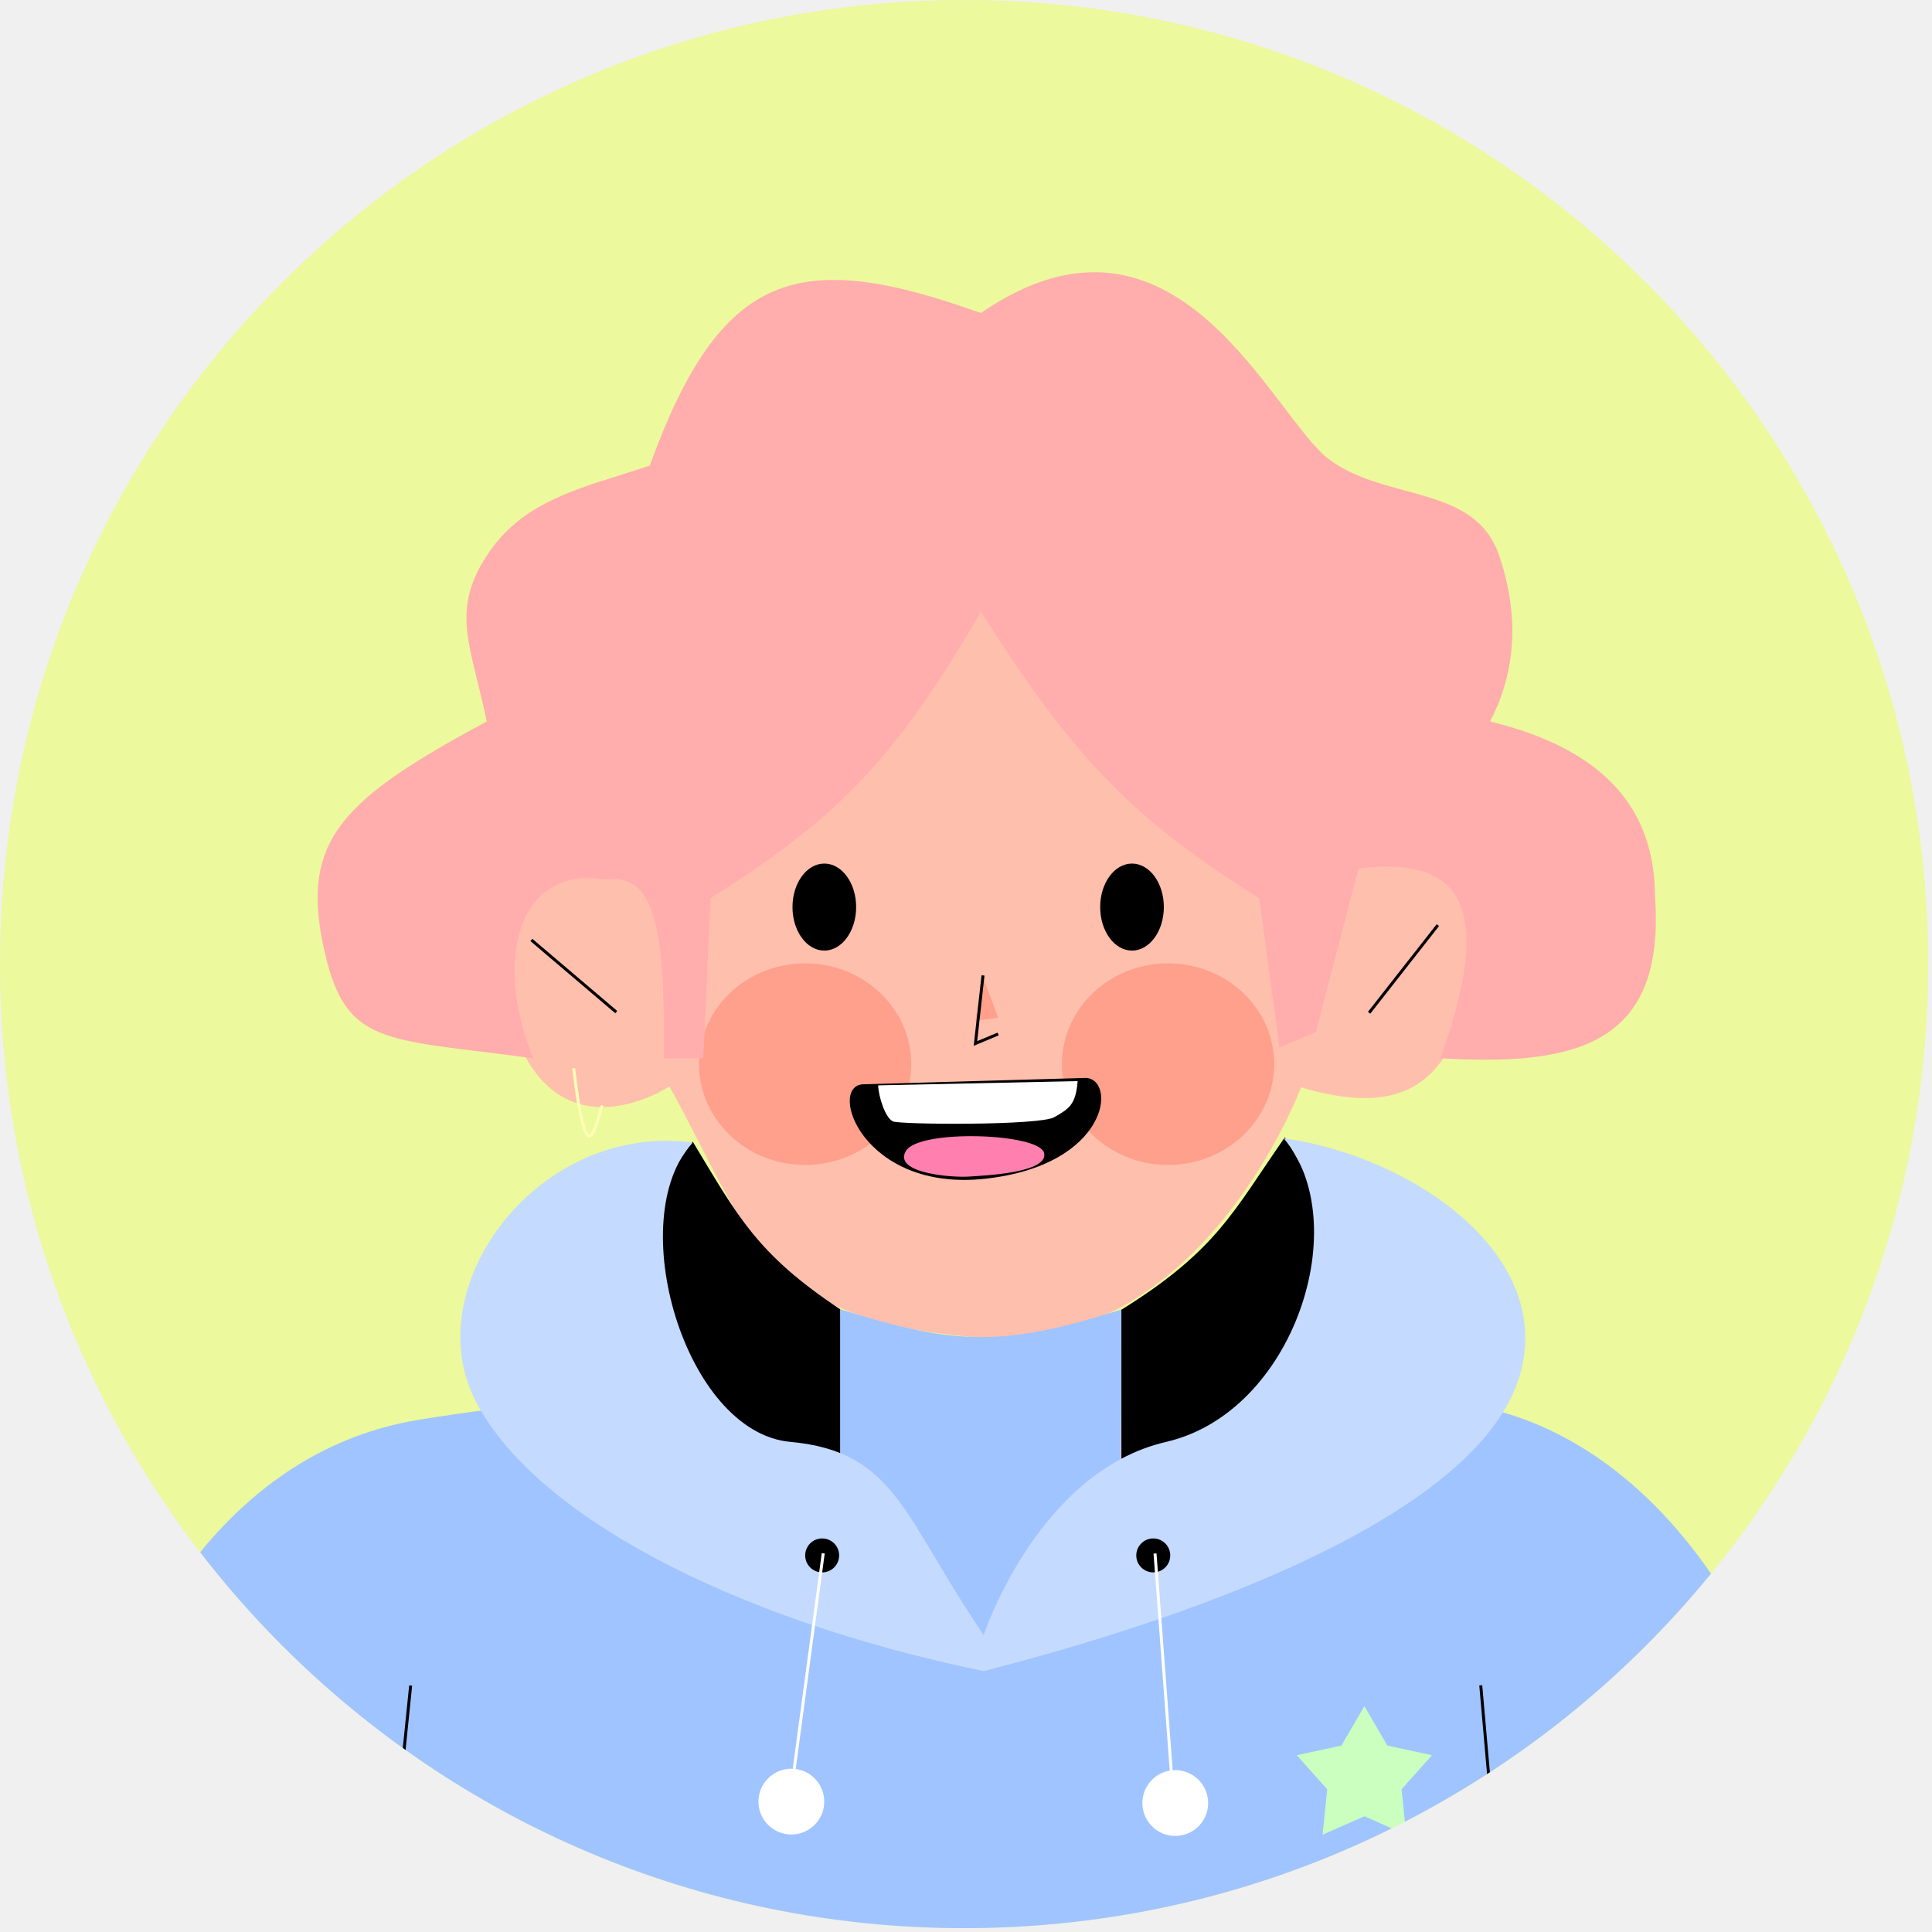
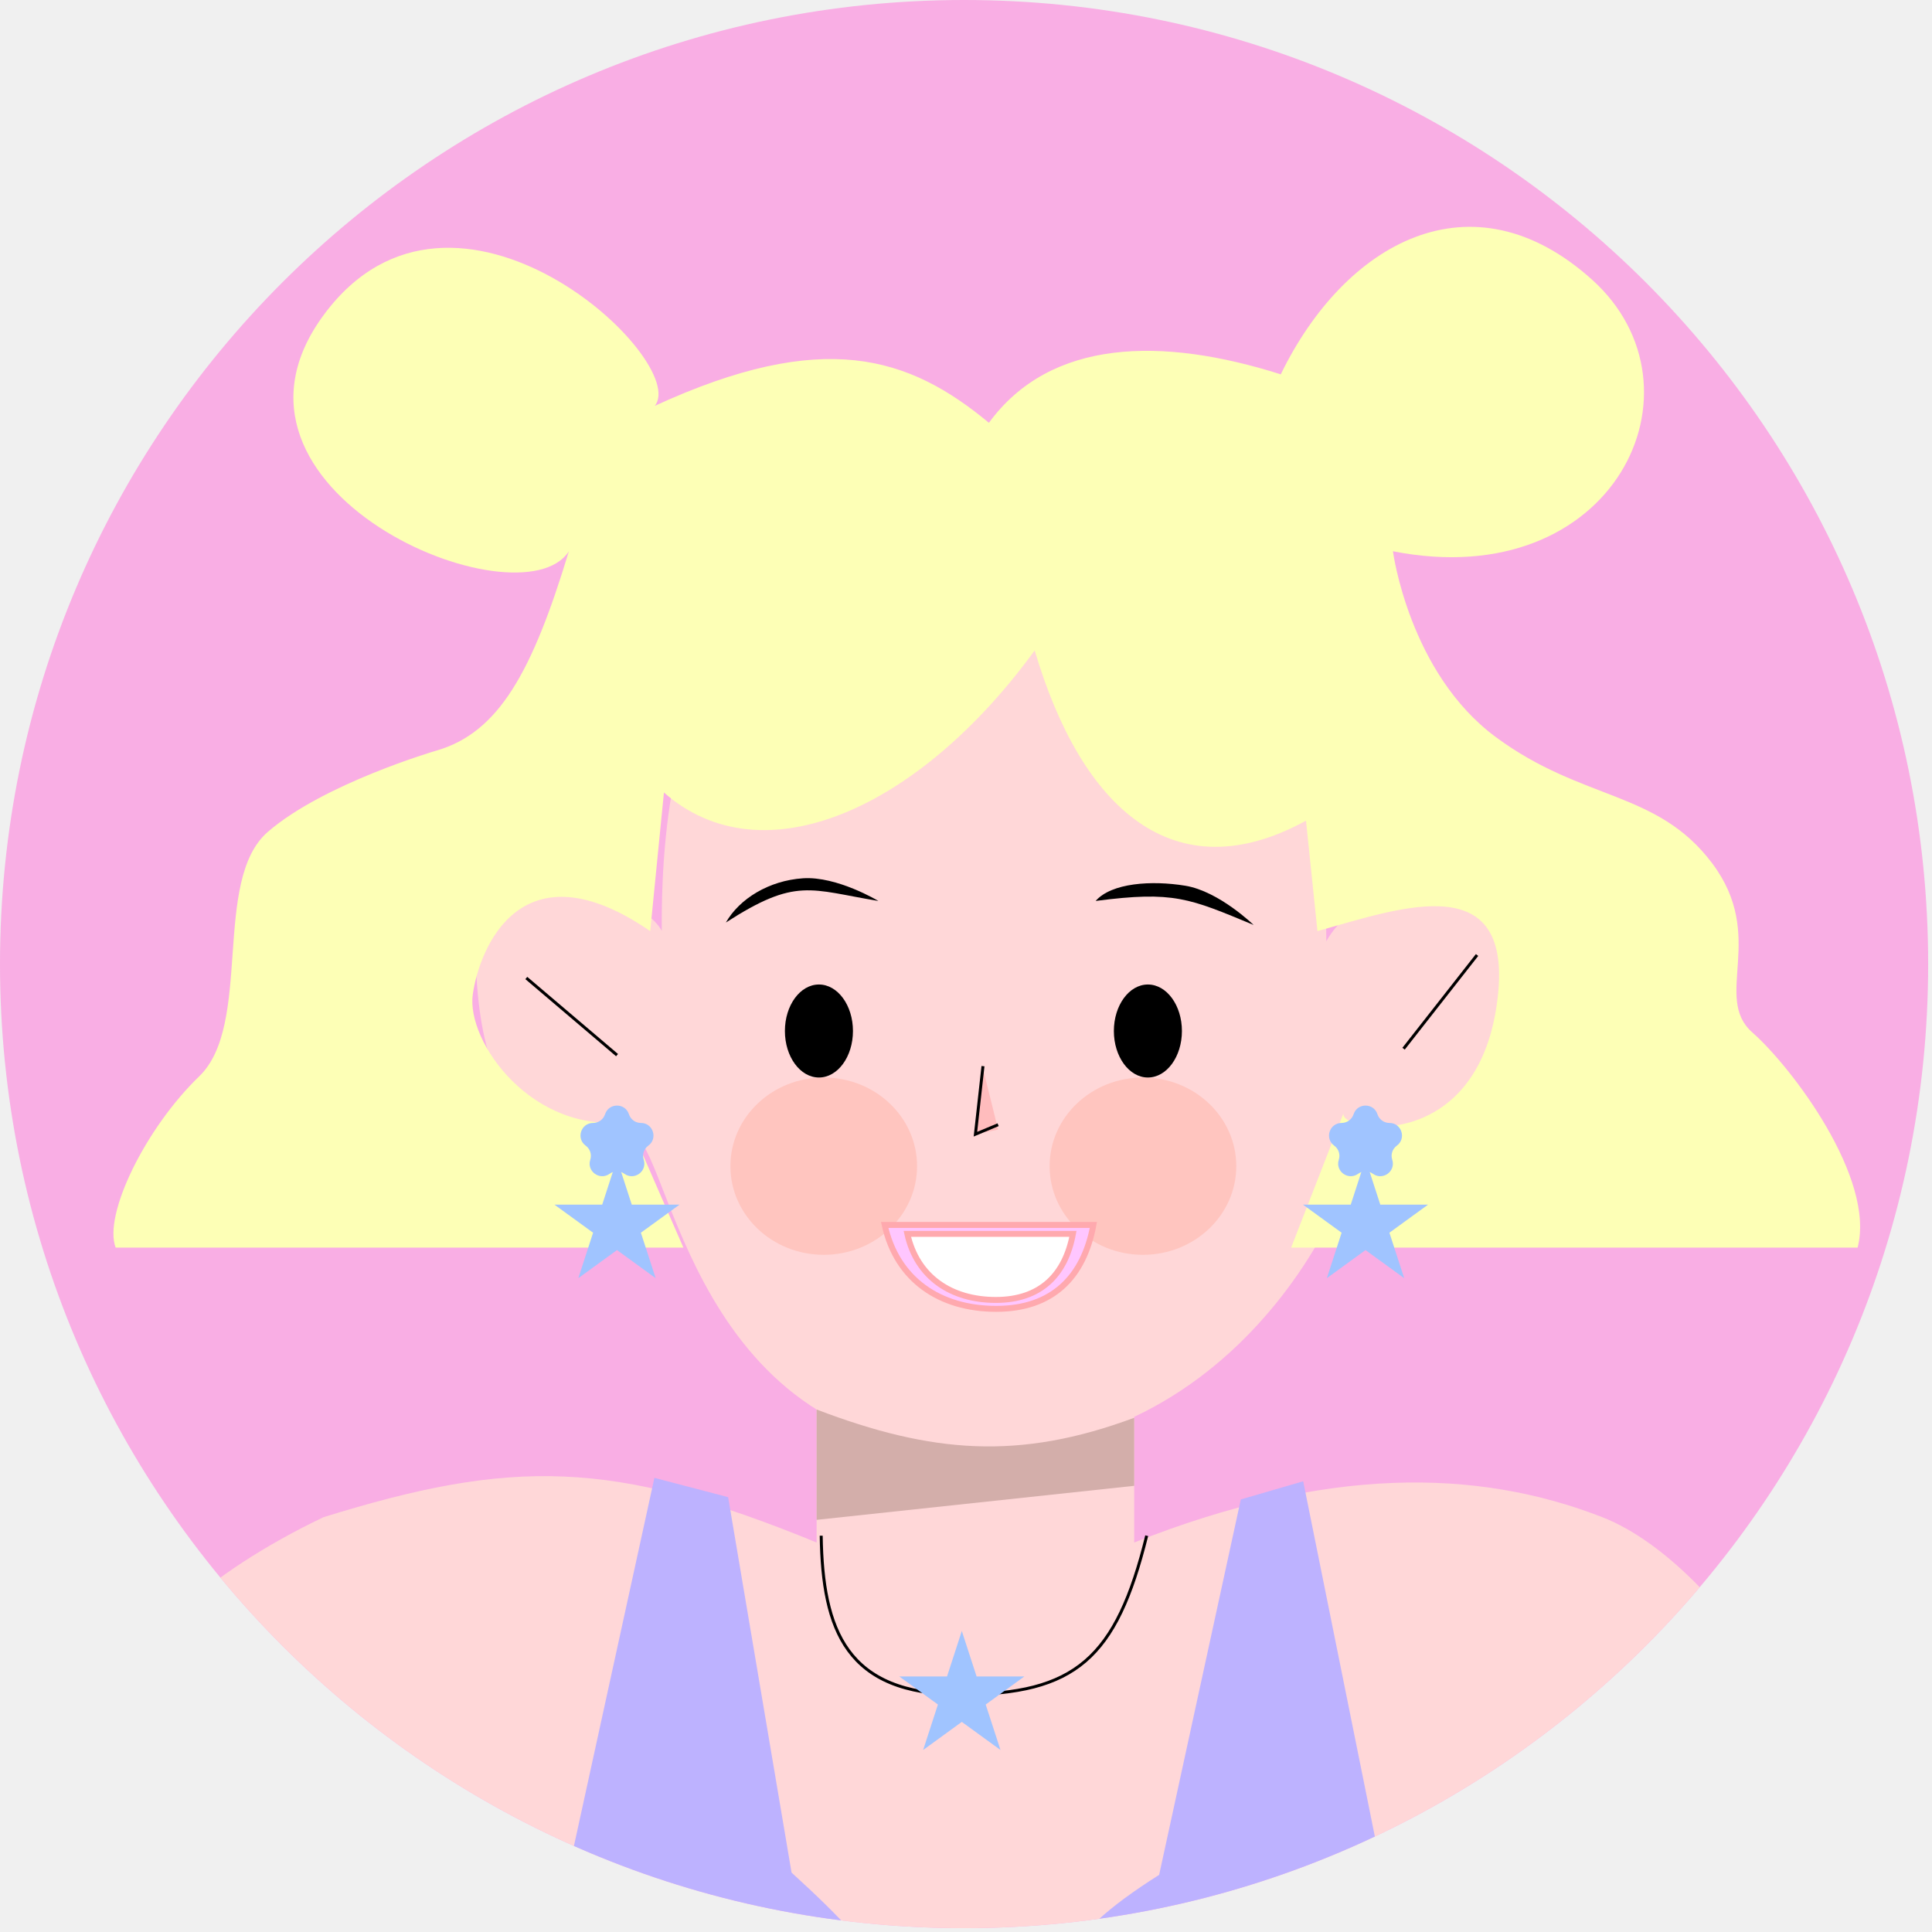
<svg xmlns="http://www.w3.org/2000/svg" width="325" height="325" viewBox="0 0 325 325" fill="none">
-   <circle cx="162.177" cy="162.177" r="162.177" fill="#E9FF64" fill-opacity="0.6" />
-   <mask id="mask0_465_2796" style="mask-type:alpha" maskUnits="userSpaceOnUse" x="0" y="0" width="325" height="325">
-     <circle cx="162.178" cy="162.177" r="162.177" fill="#D9D9D9" />
+   <circle cx="162.177" cy="162.177" r="162.177" fill="#FF82DC" fill-opacity="0.6" />
+   <mask id="mask0_1645_8463" style="mask-type:alpha" maskUnits="userSpaceOnUse" x="0" y="0" width="325" height="325">
+     <circle cx="162.177" cy="162.177" r="162.177" fill="#D9D9D9" />
  </mask>
-   <g mask="url(#mask0_465_2796)">
-     <path d="M84.935 168.046C91.334 196.932 112.607 182.752 112.607 182.752C126.213 207.267 127.767 222.214 164.952 225.015C202.137 227.816 218.857 182.917 218.857 182.917C234.582 187.515 243.534 183.802 247.339 166.295C251.144 148.789 238.172 143.011 238.172 143.011C229.511 141.867 226.01 143.276 221.742 148.789C231.206 98.961 208.597 71.058 169.509 68.782C130.422 66.506 103.005 105.831 105.516 146.688C105.516 146.688 78.536 139.16 84.935 168.046Z" fill="#FFBFAD" />
-     <path d="M141.191 270.138V221.324C162.613 227.468 171.132 229.159 190.798 221.324V267.919L167.31 274.747L141.191 270.138Z" fill="#FFBFAD" />
-     <ellipse cx="138.666" cy="152.588" rx="5.355" ry="7.319" fill="black" />
-     <ellipse cx="190.426" cy="152.588" rx="5.355" ry="7.319" fill="black" />
-     <path d="M167.906 171.201L165.264 164.085L164.09 171.717L167.906 171.201Z" fill="#FFA08C" />
-     <path d="M165.362 164.085L164.09 175.533L167.906 173.935" stroke="black" stroke-width="0.5" />
-     <ellipse cx="135.44" cy="179.01" rx="17.85" ry="16.958" fill="#FFA08C" />
-     <ellipse cx="196.49" cy="179.01" rx="17.85" ry="16.958" fill="#FFA08C" />
-     <path d="M89.391 158.12L103.671 170.258" stroke="black" stroke-width="0.5" />
-     <path d="M241.876 155.622L230.31 170.37" stroke="black" stroke-width="0.5" />
-     <path d="M182.71 181.326L145.224 182.397C139.129 182.588 145.02 200.572 165.752 198.284C186.485 195.996 187.887 181.683 182.71 181.326Z" fill="black" />
-     <path d="M175.638 193.957C174.864 190.608 154.515 189.894 152.373 193.643C150.231 197.391 160.234 198.105 162.911 197.927C165.589 197.748 176.412 197.306 175.638 193.957Z" fill="#FF80AE" />
-     <path d="M150.221 188.646C148.971 188.111 147.797 184.592 147.722 182.577L181.281 181.863C180.966 185.816 179.852 186.504 177.353 187.932C174.854 189.36 151.47 189.182 150.221 188.646Z" fill="white" />
-     <path d="M190.798 221.324C170.952 226.236 160.389 226.172 141.191 221.324V240.403L190.798 233.982V221.324Z" fill="#FFA08C" />
-     <path d="M111.674 178.023C111.925 155.432 110.084 146.757 101.639 147.954C87.704 145.59 82.697 160.629 89.68 178.023C64.112 174.544 57.87 176.21 54.294 158.665C50.717 141.12 57.911 134.266 81.883 121.36C79.213 108.474 75.752 102.892 81.883 93.473C88.015 84.054 97.633 82.18 109.303 78.329C121.289 45.371 134.289 41.649 164.994 52.659C198.061 29.908 214.042 70.388 223.75 77.406C233.457 84.424 248.104 81.469 252.191 93.473C256.279 105.477 254.037 114.983 250.659 121.36C270.244 126.161 278.419 136.319 278.419 151.093C280.122 176.21 264.435 179.294 242.317 178.023C251.343 152.906 246.263 143.847 228.519 146.107L221.329 173.625L215.234 176.21L211.828 151.093C189.675 137.318 179.841 126.214 164.994 102.892C150.039 128.865 139.66 138.339 119.522 151.093L118.316 178.023H111.674Z" fill="#FFADAD" />
-     <path d="M96.53 179.9C98.61 197.314 99.946 190.189 101.233 186.146" stroke="#FDFFB6" stroke-width="0.5" stroke-linecap="round" />
-     <path d="M140.98 251.476L141.337 220.238C161.15 226.485 169.005 226.485 188.819 220.238L188.462 251.476C201.85 238.981 214.88 235.411 240.763 235.768C266.647 236.125 301.335 260.148 310.559 331.982H7.637C13.247 284.501 33.877 244.693 70.649 238.802C107.421 232.912 115.466 235.797 140.98 251.476Z" fill="#A0C4FF" />
-     <path d="M141.325 252.19C107.223 230.658 100.203 214.085 116.523 192.034C124.064 204.513 127.242 210.895 141.325 220.237V252.19Z" fill="black" />
-     <path d="M188.641 251.561C225.128 231.211 231.303 215.775 216.131 191.32C207.423 203.837 204.707 210.327 188.641 220.323L188.641 251.561Z" fill="black" />
-     <path d="M132.947 242.552C115.157 240.931 104.754 204.912 116.525 192.214C90.8 188.739 70.331 215.955 79.792 235.234C89.253 254.512 122.866 272.348 165.474 281.109C209.153 269.9 248.657 252.906 255.44 232.021C262.223 211.136 237.194 194.356 215.952 191.5C227.911 205.602 217.815 237.554 196.177 242.552C174.538 247.551 165.474 275.04 165.474 275.04C151.955 255.244 150.737 244.174 132.947 242.552Z" fill="#C4DAFF" />
-     <circle cx="138.304" cy="261.652" r="2.856" fill="black" />
-     <circle cx="194.001" cy="261.652" r="2.856" fill="black" />
-     <path d="M138.485 261.294L133.487 298.423" stroke="white" stroke-width="0.5" />
-     <circle cx="133.119" cy="303.065" r="5.534" fill="white" />
-     <path d="M194.296 261.331L197.084 298.691" stroke="white" stroke-width="0.5" />
-     <circle cx="197.703" cy="303.307" r="5.534" transform="rotate(-11.9346 197.703 303.307)" fill="white" />
-     <path d="M229.516 286.998L233.383 293.636L240.891 295.262L235.772 300.99L236.546 308.633L229.516 305.535L222.487 308.633L223.26 300.99L218.142 295.262L225.65 293.636L229.516 286.998Z" fill="#CAFFBF" />
-     <path d="M253.323 331.611L249.091 283.506" stroke="black" stroke-width="0.5" />
-     <path d="M64.177 331.583L69.08 283.541" stroke="black" stroke-width="0.5" />
+   <g mask="url(#mask0_1645_8463)">
+     <path d="M80.238 165.596C78.148 137.291 108.196 150.183 111.32 156.602C111.003 111.843 127.469 87.766 168.336 87.766C209.735 87.766 222.943 120.434 223.111 158.36C228.127 148.864 253.663 137.632 255.46 158.36C257.249 179.012 247.356 195.006 227.859 190.868C231.087 192.637 213.204 243.314 165.255 244.207C116.356 245.118 112.846 192.195 106.335 190.822C99.823 189.449 82.549 196.884 80.238 165.596Z" fill="#FFD7D8" />
+     <path d="M54.405 255.226C85.986 245.427 102.996 245.36 137.373 259.481V248.034V236.586C156.034 243.34 169.116 245.188 190.796 236.586V259.481C222.995 246.707 248.328 246.942 269.559 255.226C290.79 263.511 319.035 305.498 316.57 351.064H0C4.192 301.757 14.786 274.243 54.405 255.226Z" fill="#FFD7D8" />
+     <ellipse cx="138.569" cy="196.17" rx="15.7" ry="14.915" fill="#FFC5BF" />
+     <ellipse cx="192.267" cy="196.17" rx="15.7" ry="14.915" fill="#FFC5BF" />
+     <path d="M137.372 255.668V237.109C156.744 244.491 171.421 245.701 190.795 238.496V249.944L137.372 255.668Z" fill="#D3AEAA" />
+     <ellipse cx="137.76" cy="173.435" rx="5.724" ry="7.823" fill="black" />
+     <ellipse cx="193.098" cy="173.435" rx="5.724" ry="7.823" fill="black" />
+     <path d="M167.901 190.022L165.259 179.348L164.085 190.795L167.901 190.022Z" fill="#FFBCBD" />
+     <path d="M165.357 179.348L164.085 190.795L167.901 189.198" stroke="black" stroke-width="0.5" />
+     <path d="M122.107 155.185C133.937 147.553 136.226 149.652 147.763 151.56C147.763 151.56 140.805 147.362 135.081 147.744C129.358 148.125 124.397 151.178 122.107 155.185Z" fill="black" />
+     <path d="M184.307 151.557C197.472 149.84 200.077 151.115 210.879 155.595C210.879 155.595 205.057 149.926 199.396 148.997C193.736 148.068 186.979 148.505 184.307 151.557Z" fill="black" />
+     <path d="M88.535 164.518L103.799 177.492" stroke="black" stroke-width="0.5" />
+     <path d="M248.471 160.65L236.108 176.413" stroke="black" stroke-width="0.5" />
+     <path d="M183.927 206.06H148.821C150.849 215.278 158.114 220.176 167.579 220.176C177.044 220.176 182.306 214.838 183.927 206.06Z" fill="#FFC6FF" stroke="#FFA9AE" />
+     <path d="M180.486 207.562H152.63C154.239 214.819 160.003 218.675 167.514 218.675C175.024 218.675 179.199 214.472 180.486 207.562Z" fill="white" stroke="#FFA9AE" />
+     <path d="M261.956 350.473L256.927 303.172" stroke="black" stroke-width="0.5" />
+     <path d="M64.754 350.817L70.14 302.597" stroke="black" stroke-width="0.5" />
+     <path d="M105.709 188.662L114.96 209.875H19.457C17.339 204.377 24.462 189.781 33.511 181.062C42.56 172.343 35.629 148.081 45.063 139.93C54.497 131.779 73.364 126.282 73.364 126.282C83.953 123.249 89.558 112.948 95.698 92.732C87.511 105.412 32.548 82.578 54.497 52.927C76.445 23.276 116.295 60.791 110.137 68.28C138.499 55.228 152.878 59.939 166.355 71.123C176.752 56.906 195.538 56.654 215.45 62.972C226.231 40.795 247.602 28.852 267.817 47.049C288.033 65.247 271.639 100.078 234.318 92.732C234.318 92.732 237.013 113.203 251.645 124.008C266.277 134.812 278.792 132.917 288.033 145.237C297.274 157.558 288.075 167.772 294.771 173.67C301.467 179.568 315.517 198.235 312.484 209.875H217.192L226.006 187.255C226.017 187.218 226.031 187.182 226.048 187.146L226.006 187.255C225.11 190.294 247.641 194.263 251.645 169.897C255.698 145.237 235.694 152.738 221.62 156.628L219.695 138.052C197.554 150.184 181.95 136.139 174.056 109.412C154.611 136.139 128.244 147.909 111.687 133.313L109.377 156.628C87.814 141.826 80.69 159.282 79.535 167.243C78.38 175.204 89.546 190.937 105.709 188.662Z" fill="#FDFFB6" />
+     <path d="M101.78 187.441C102.412 185.494 105.167 185.494 105.8 187.441V187.441C106.083 188.312 106.894 188.902 107.81 188.902V188.902C109.857 188.902 110.708 191.522 109.052 192.725V192.725C108.311 193.263 108.001 194.217 108.284 195.088V195.088C108.917 197.035 106.688 198.654 105.032 197.451V197.451C104.291 196.913 103.288 196.913 102.547 197.451V197.451C100.891 198.654 98.662 197.035 99.295 195.088V195.088C99.578 194.217 99.268 193.263 98.528 192.725V192.725C96.871 191.522 97.722 188.902 99.77 188.902V188.902C100.685 188.902 101.497 188.312 101.78 187.441V187.441Z" fill="#A0C4FF" />
+     <path d="M227.697 187.441C228.329 185.494 231.084 185.494 231.717 187.441V187.441C232 188.312 232.811 188.902 233.727 188.902V188.902C235.774 188.902 236.625 191.522 234.969 192.725V192.725C234.228 193.263 233.918 194.217 234.201 195.088V195.088C234.834 197.035 232.605 198.654 230.949 197.451V197.451C230.208 196.913 229.205 196.913 228.464 197.451V197.451C226.808 198.654 224.58 197.035 225.212 195.088V195.088C225.495 194.217 225.185 193.263 224.444 192.725V192.725C222.788 191.522 223.639 188.902 225.687 188.902V188.902C226.602 188.902 227.414 188.312 227.697 187.441V187.441Z" fill="#A0C4FF" />
+     <path d="M103.79 194.994L106.274 202.64H114.314L107.81 207.366L110.294 215.012L103.79 210.287L97.285 215.012L99.77 207.366L93.265 202.64H101.305L103.79 194.994Z" fill="#A0C4FF" />
+     <path d="M229.707 194.994L232.191 202.64H240.231L233.727 207.366L236.211 215.012L229.707 210.287L223.202 215.012L225.687 207.366L219.182 202.64H227.222L229.707 194.994Z" fill="#A0C4FF" />
+     <path d="M194.992 315.386L208.729 252.233L219.222 249.181L232.578 315.386C250.076 331.314 250.21 335.01 252.42 350.683H176.675C175.813 332.612 177.564 326.458 194.992 315.386Z" fill="#BDB2FF" />
+     <path d="M95.568 315.003L110.083 248.606L122.485 251.85L133.154 315.003C150.652 330.93 150.786 334.627 152.997 350.299H77.251C76.389 332.228 78.141 326.074 95.568 315.003Z" fill="#BDB2FF" />
+     <path d="M138.141 258.335C138.375 274.164 142.338 285.047 161.608 285.047C180.878 285.047 187.785 278.992 192.898 258.335" stroke="black" stroke-width="0.5" />
+     <path d="M161.796 274.363L164.28 282.009H172.32L165.815 286.735L168.3 294.381L161.796 289.656L155.291 294.381L157.776 286.735L151.271 282.009H159.311L161.796 274.363Z" fill="#A0C4FF" />
  </g>
</svg>
